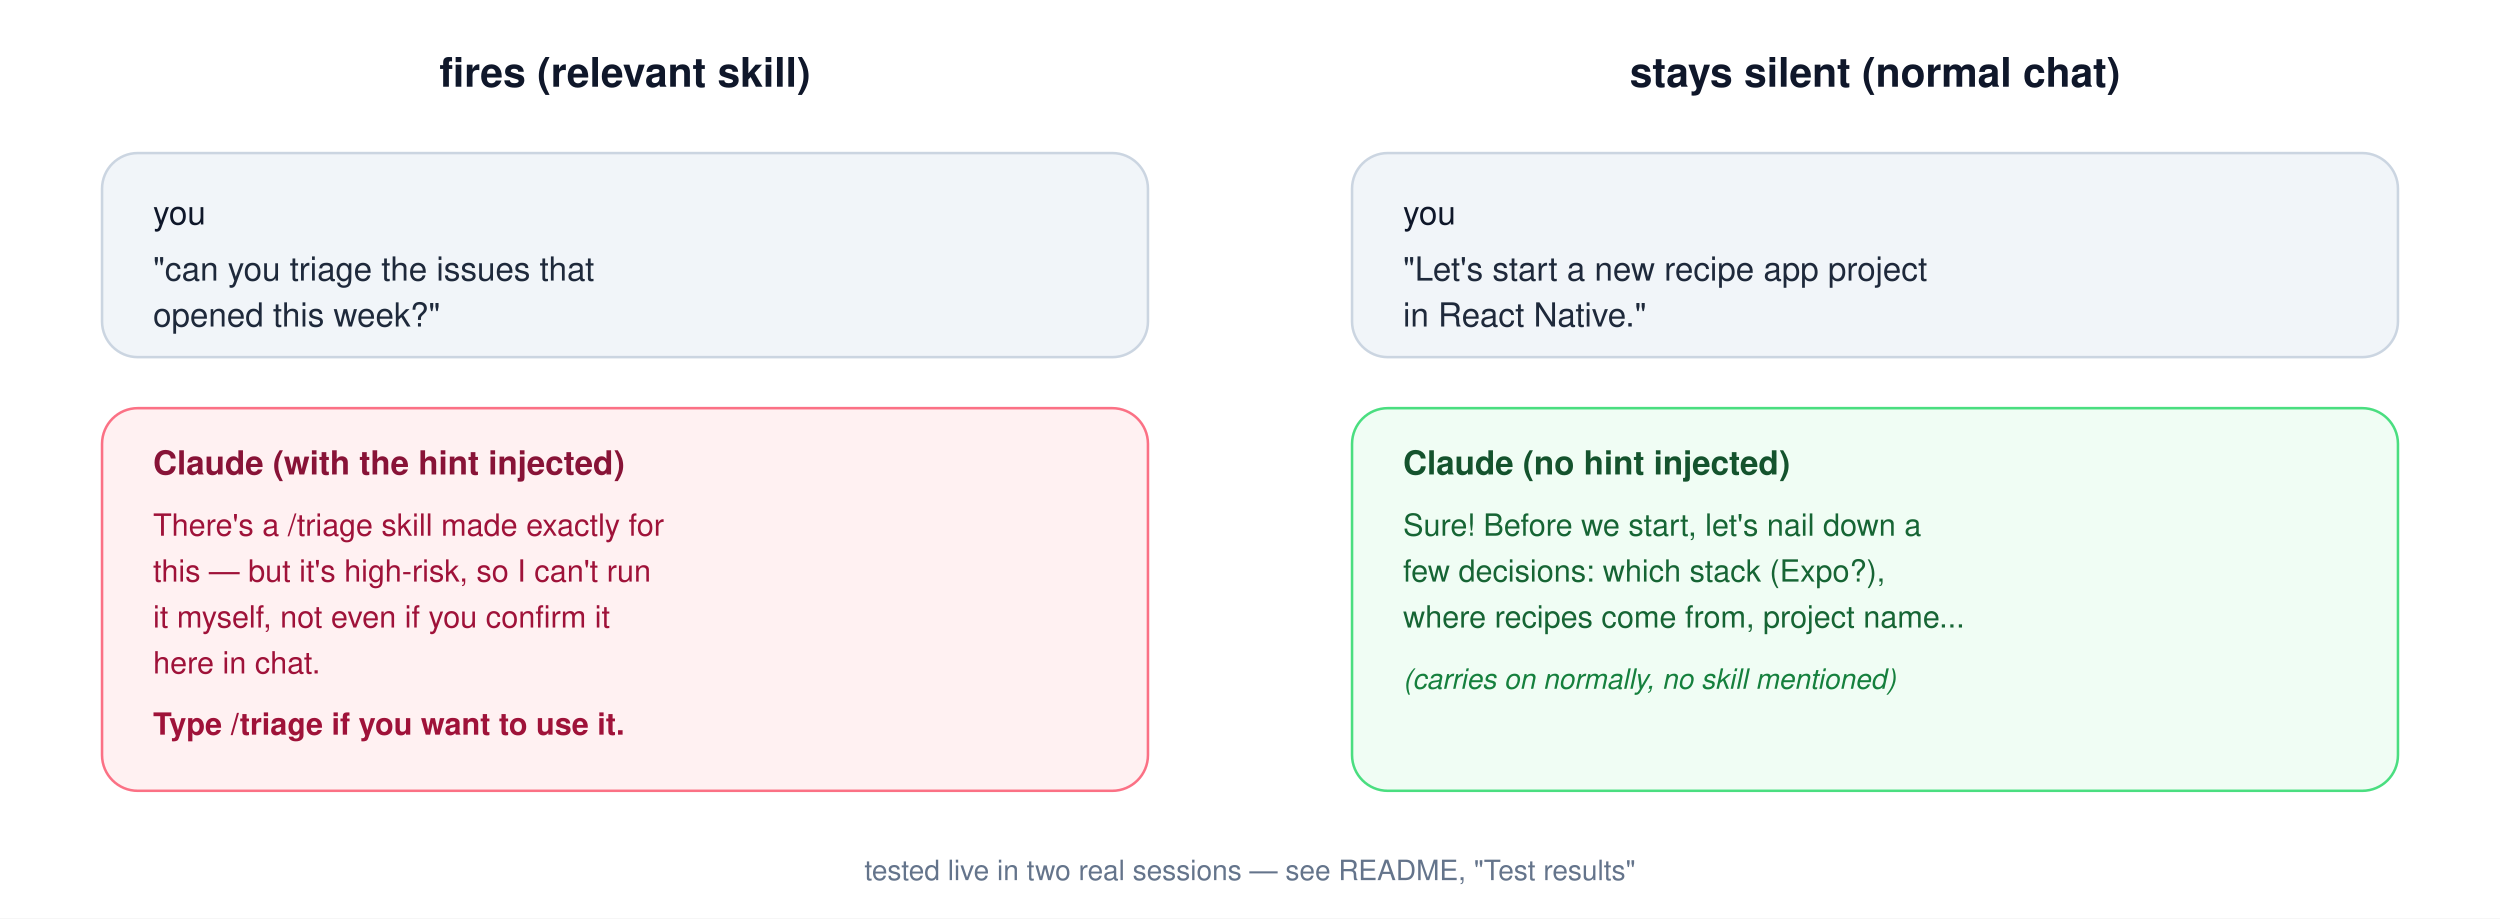
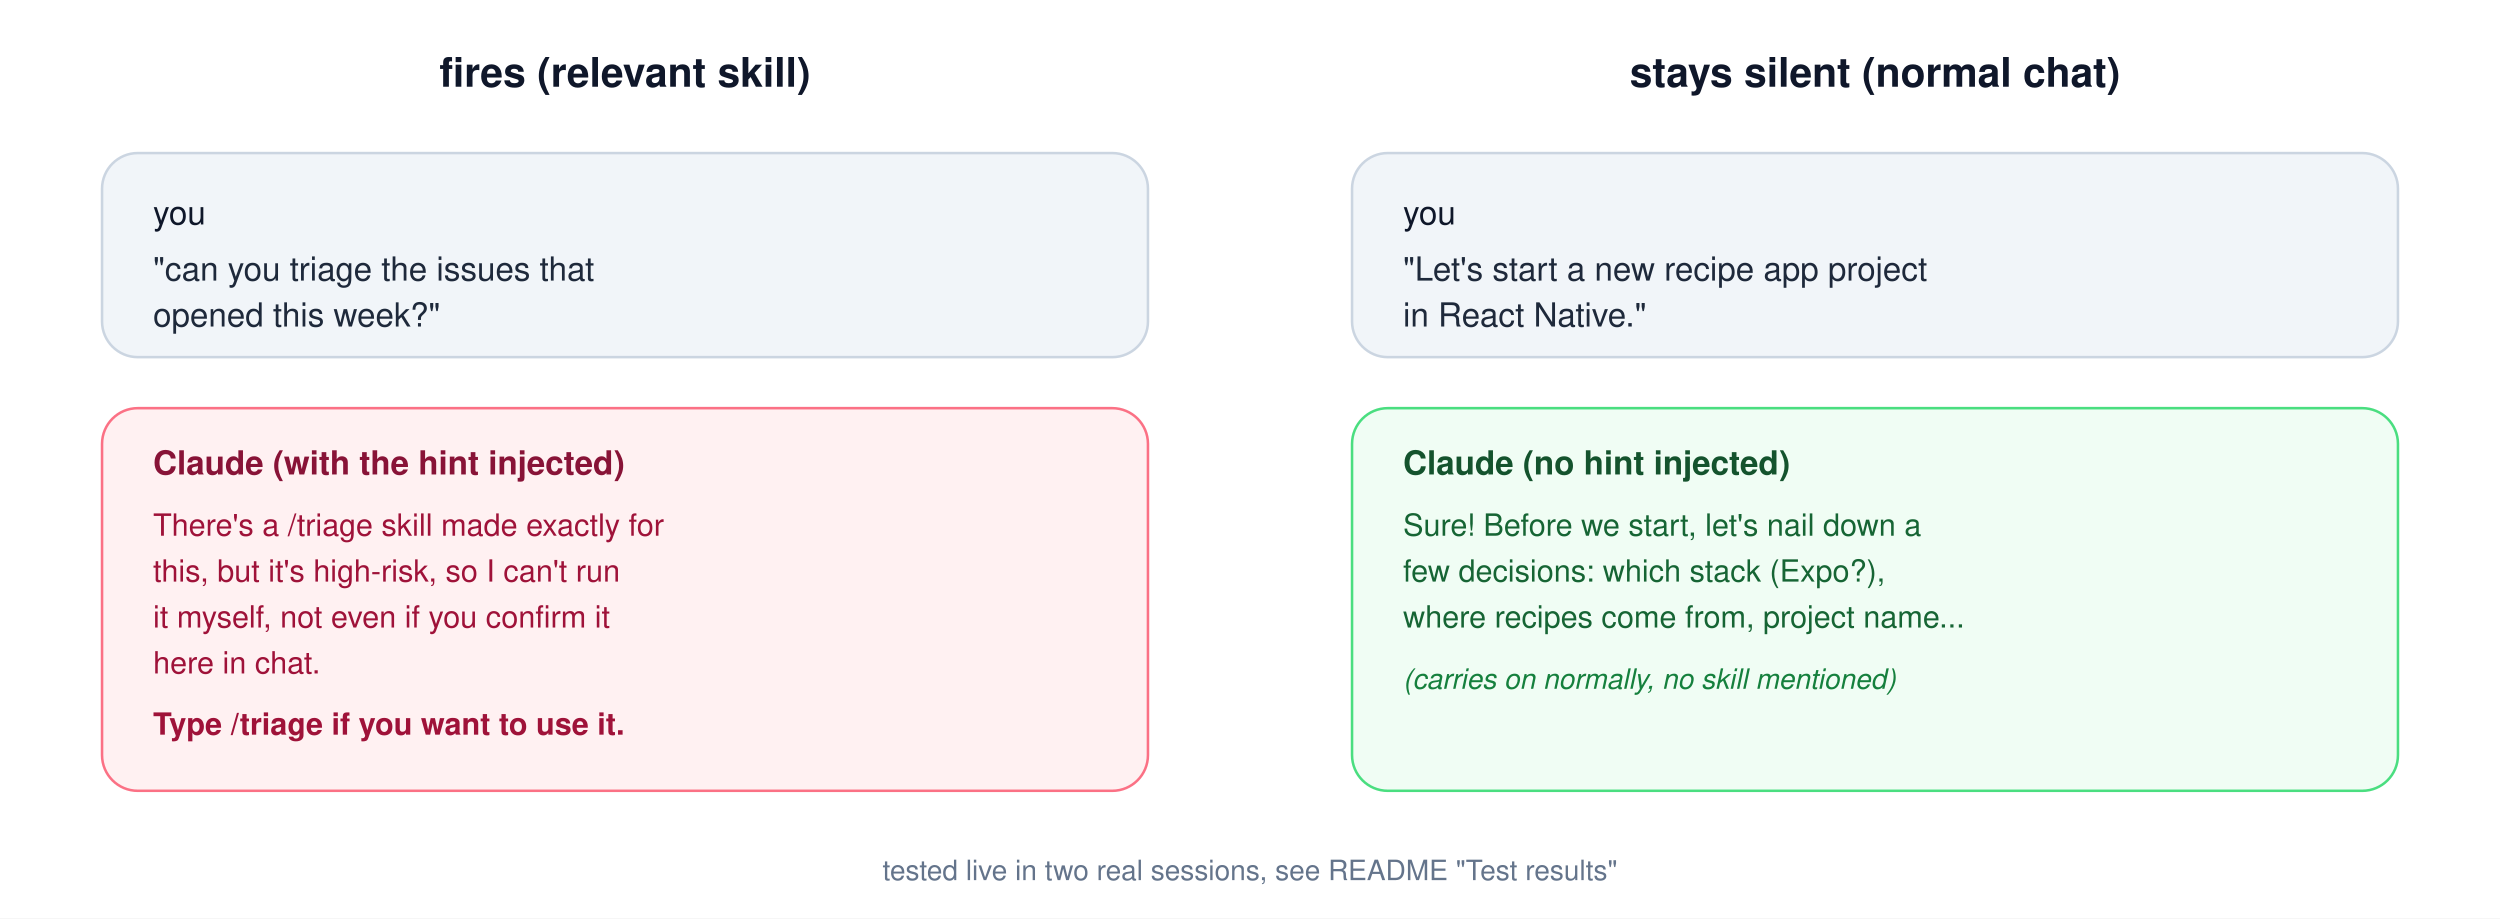
<svg xmlns="http://www.w3.org/2000/svg" viewBox="0 0 980 360" font-family="Helvetica, Arial, sans-serif">
  <rect x="0" y="0" width="980" height="360" fill="#ffffff" />
  <text x="245" y="34" text-anchor="middle" font-size="16" font-weight="700" fill="#0f172a">fires (relevant skill)</text>
  <text x="735" y="34" text-anchor="middle" font-size="16" font-weight="700" fill="#0f172a">stays silent (normal chat)</text>
  <rect x="40" y="60" width="410" height="80" rx="14" fill="#f1f5f9" stroke="#cbd5e1" />
  <text x="60" y="88" font-size="13" fill="#0f172a">you</text>
  <text x="60" y="110" font-size="13" fill="#1e293b">"can you triage the issues that</text>
  <text x="60" y="128" font-size="13" fill="#1e293b">opened this week?"</text>
  <rect x="40" y="160" width="410" height="150" rx="14" fill="#fff1f2" stroke="#fb7185" />
  <text x="60" y="186" font-size="13" font-weight="600" fill="#881337">Claude (with the hint injected)</text>
  <text x="60" y="210" font-size="12" fill="#9f1239">There's a /triage skill made exactly for</text>
-   <text x="60" y="228" font-size="12" fill="#9f1239">this — but it's high-risk, so I can't run</text>
+   <text x="60" y="228" font-size="12" fill="#9f1239">this, but it's high-risk, so I can't run</text>
  <text x="60" y="246" font-size="12" fill="#9f1239">it myself, not even if you confirm it</text>
  <text x="60" y="264" font-size="12" fill="#9f1239">here in chat.</text>
  <text x="60" y="288" font-size="12" font-weight="600" fill="#9f1239">Type /triage if you want to use it.</text>
  <rect x="530" y="60" width="410" height="80" rx="14" fill="#f1f5f9" stroke="#cbd5e1" />
  <text x="550" y="88" font-size="13" fill="#0f172a">you</text>
  <text x="550" y="110" font-size="13" fill="#1e293b">"Let's start a new recipe app project</text>
  <text x="550" y="128" font-size="13" fill="#1e293b">in React Native."</text>
  <rect x="530" y="160" width="410" height="150" rx="14" fill="#f0fdf4" stroke="#4ade80" />
  <text x="550" y="186" font-size="13" font-weight="600" fill="#14532d">Claude (no hint injected)</text>
  <text x="550" y="210" font-size="12" fill="#166534">Sure! Before we start, let's nail down a</text>
  <text x="550" y="228" font-size="12" fill="#166534">few decisions: which stack (Expo?),</text>
  <text x="550" y="246" font-size="12" fill="#166534">where recipes come from, project name...</text>
  <text x="550" y="270" font-size="11" fill="#15803d" font-style="italic">(carries on normally, no skill mentioned)</text>
-   <text x="490" y="345" text-anchor="middle" font-size="11" fill="#64748b">tested live in two real sessions — see README, "Test results"</text>
+   <text x="490" y="345" text-anchor="middle" font-size="11" fill="#64748b">tested live in two real sessions, see README "Test results"</text>
</svg>
